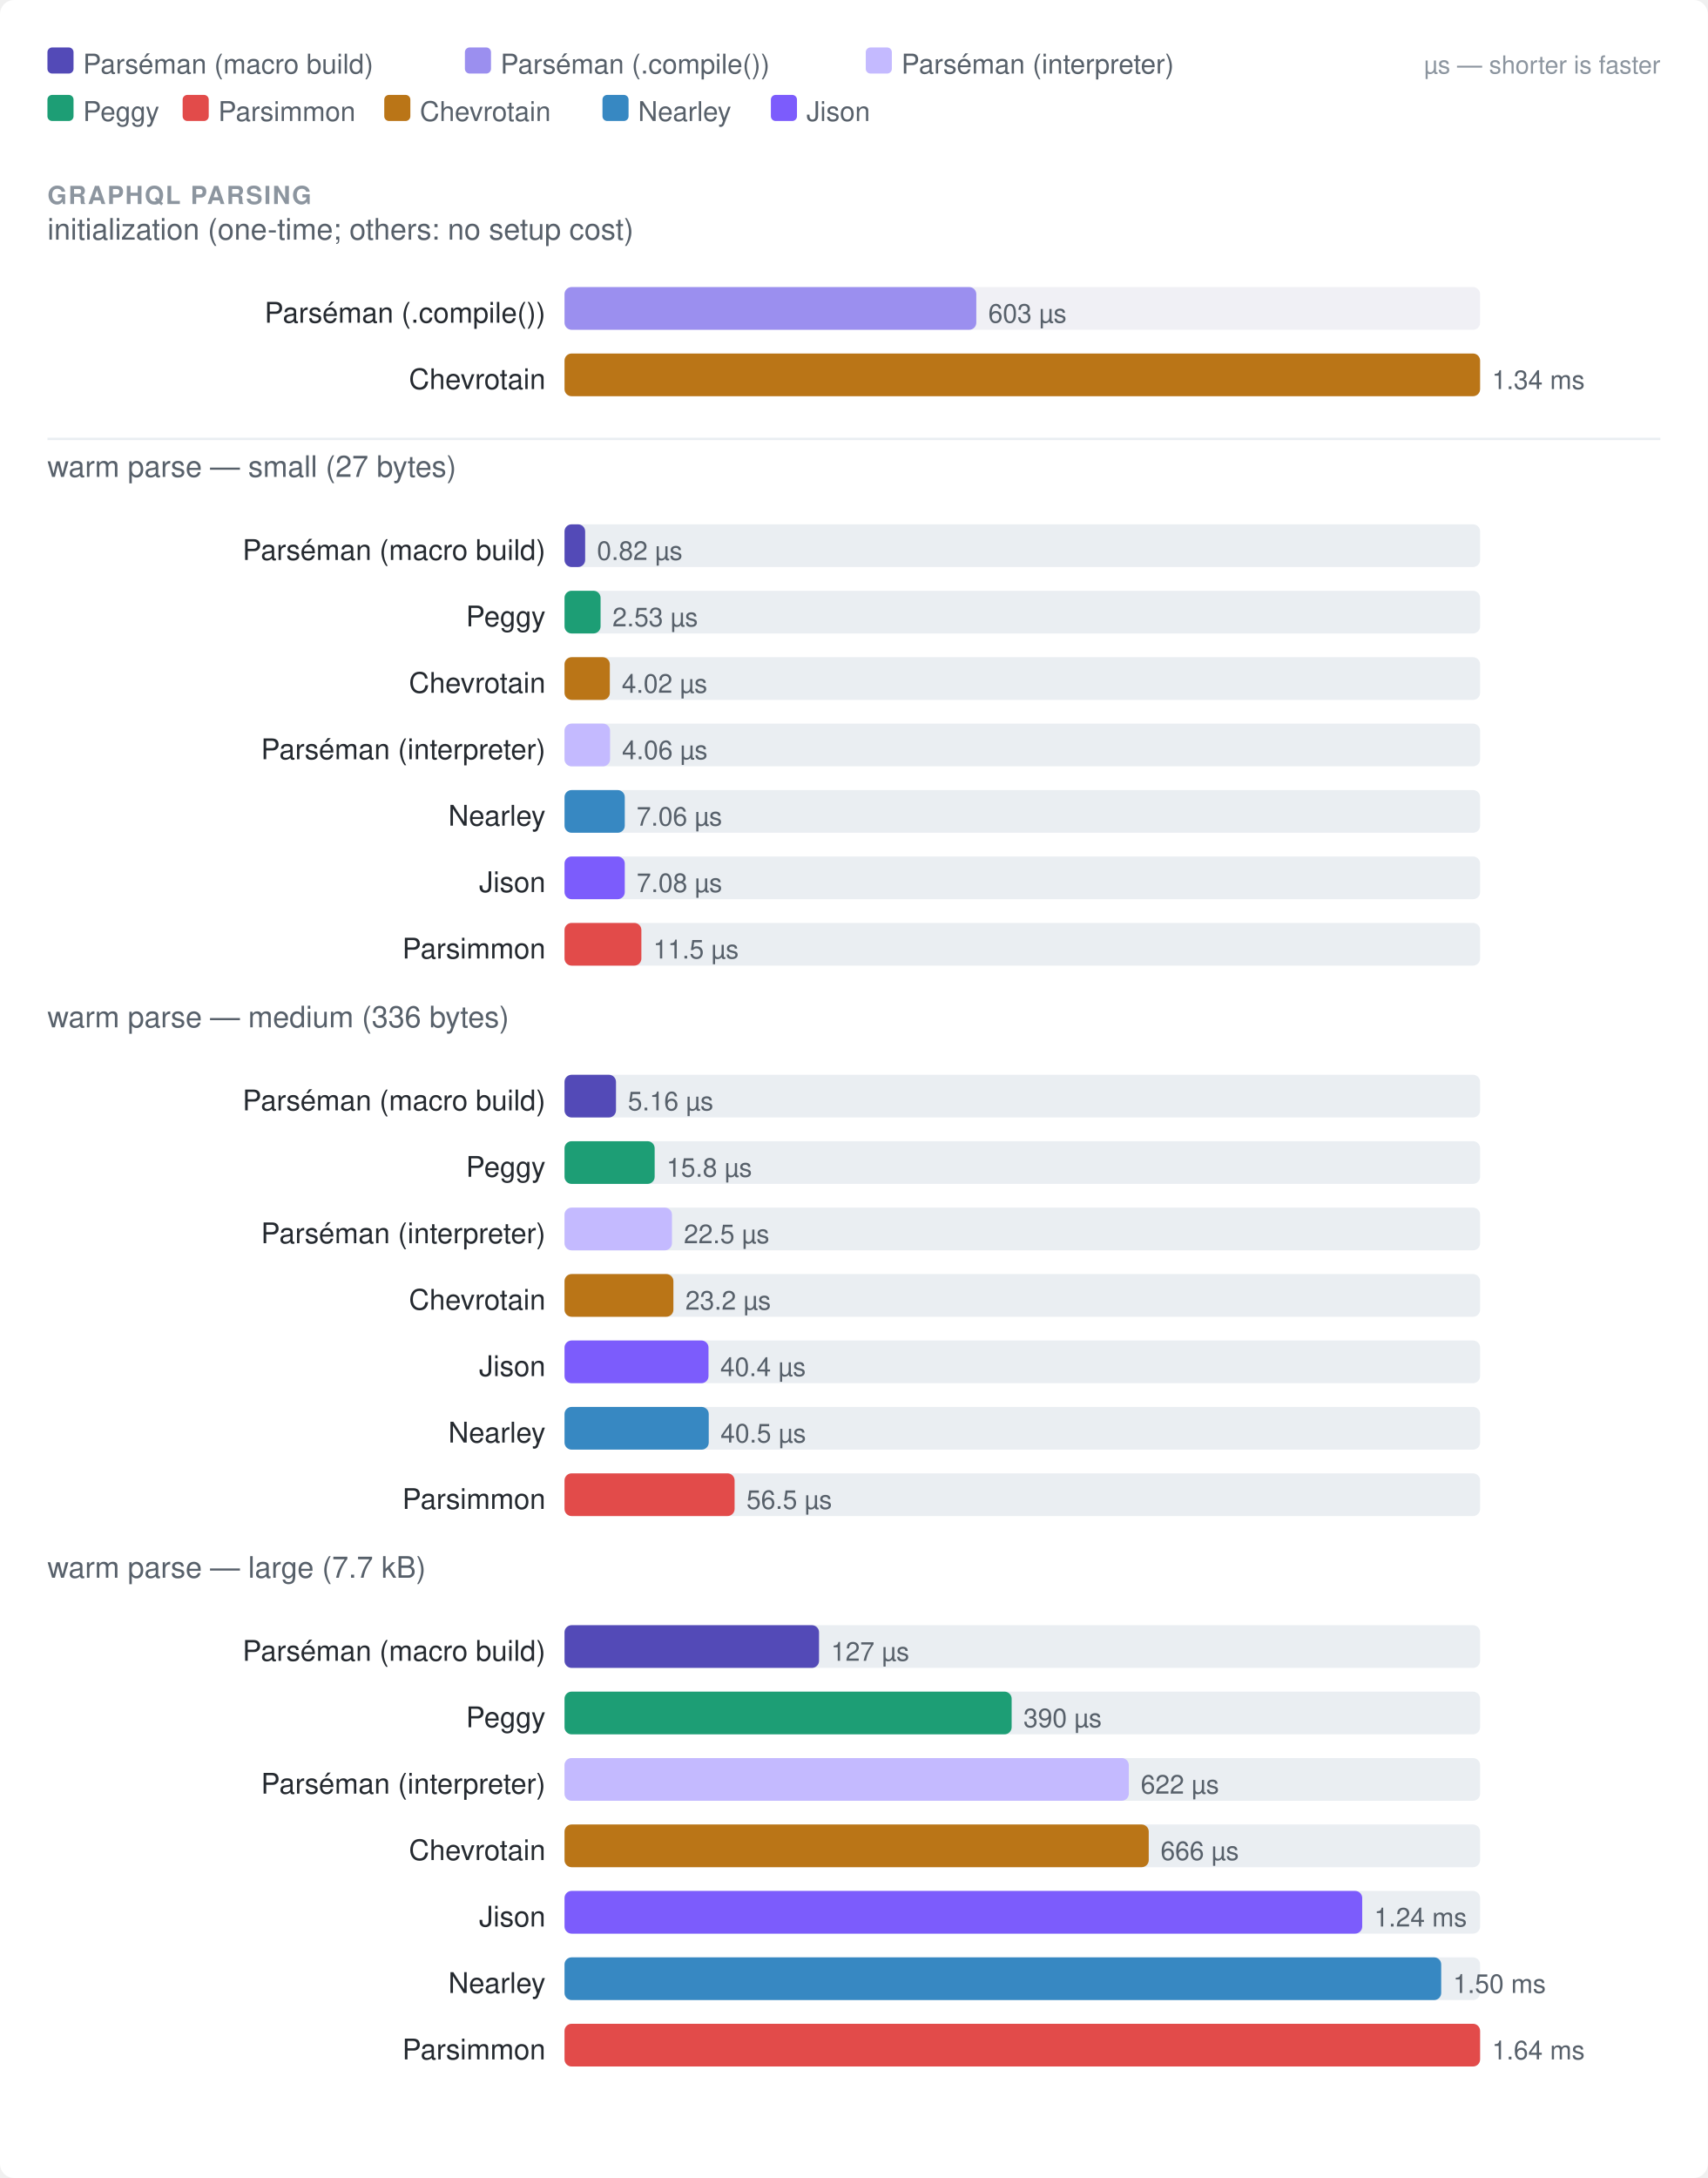
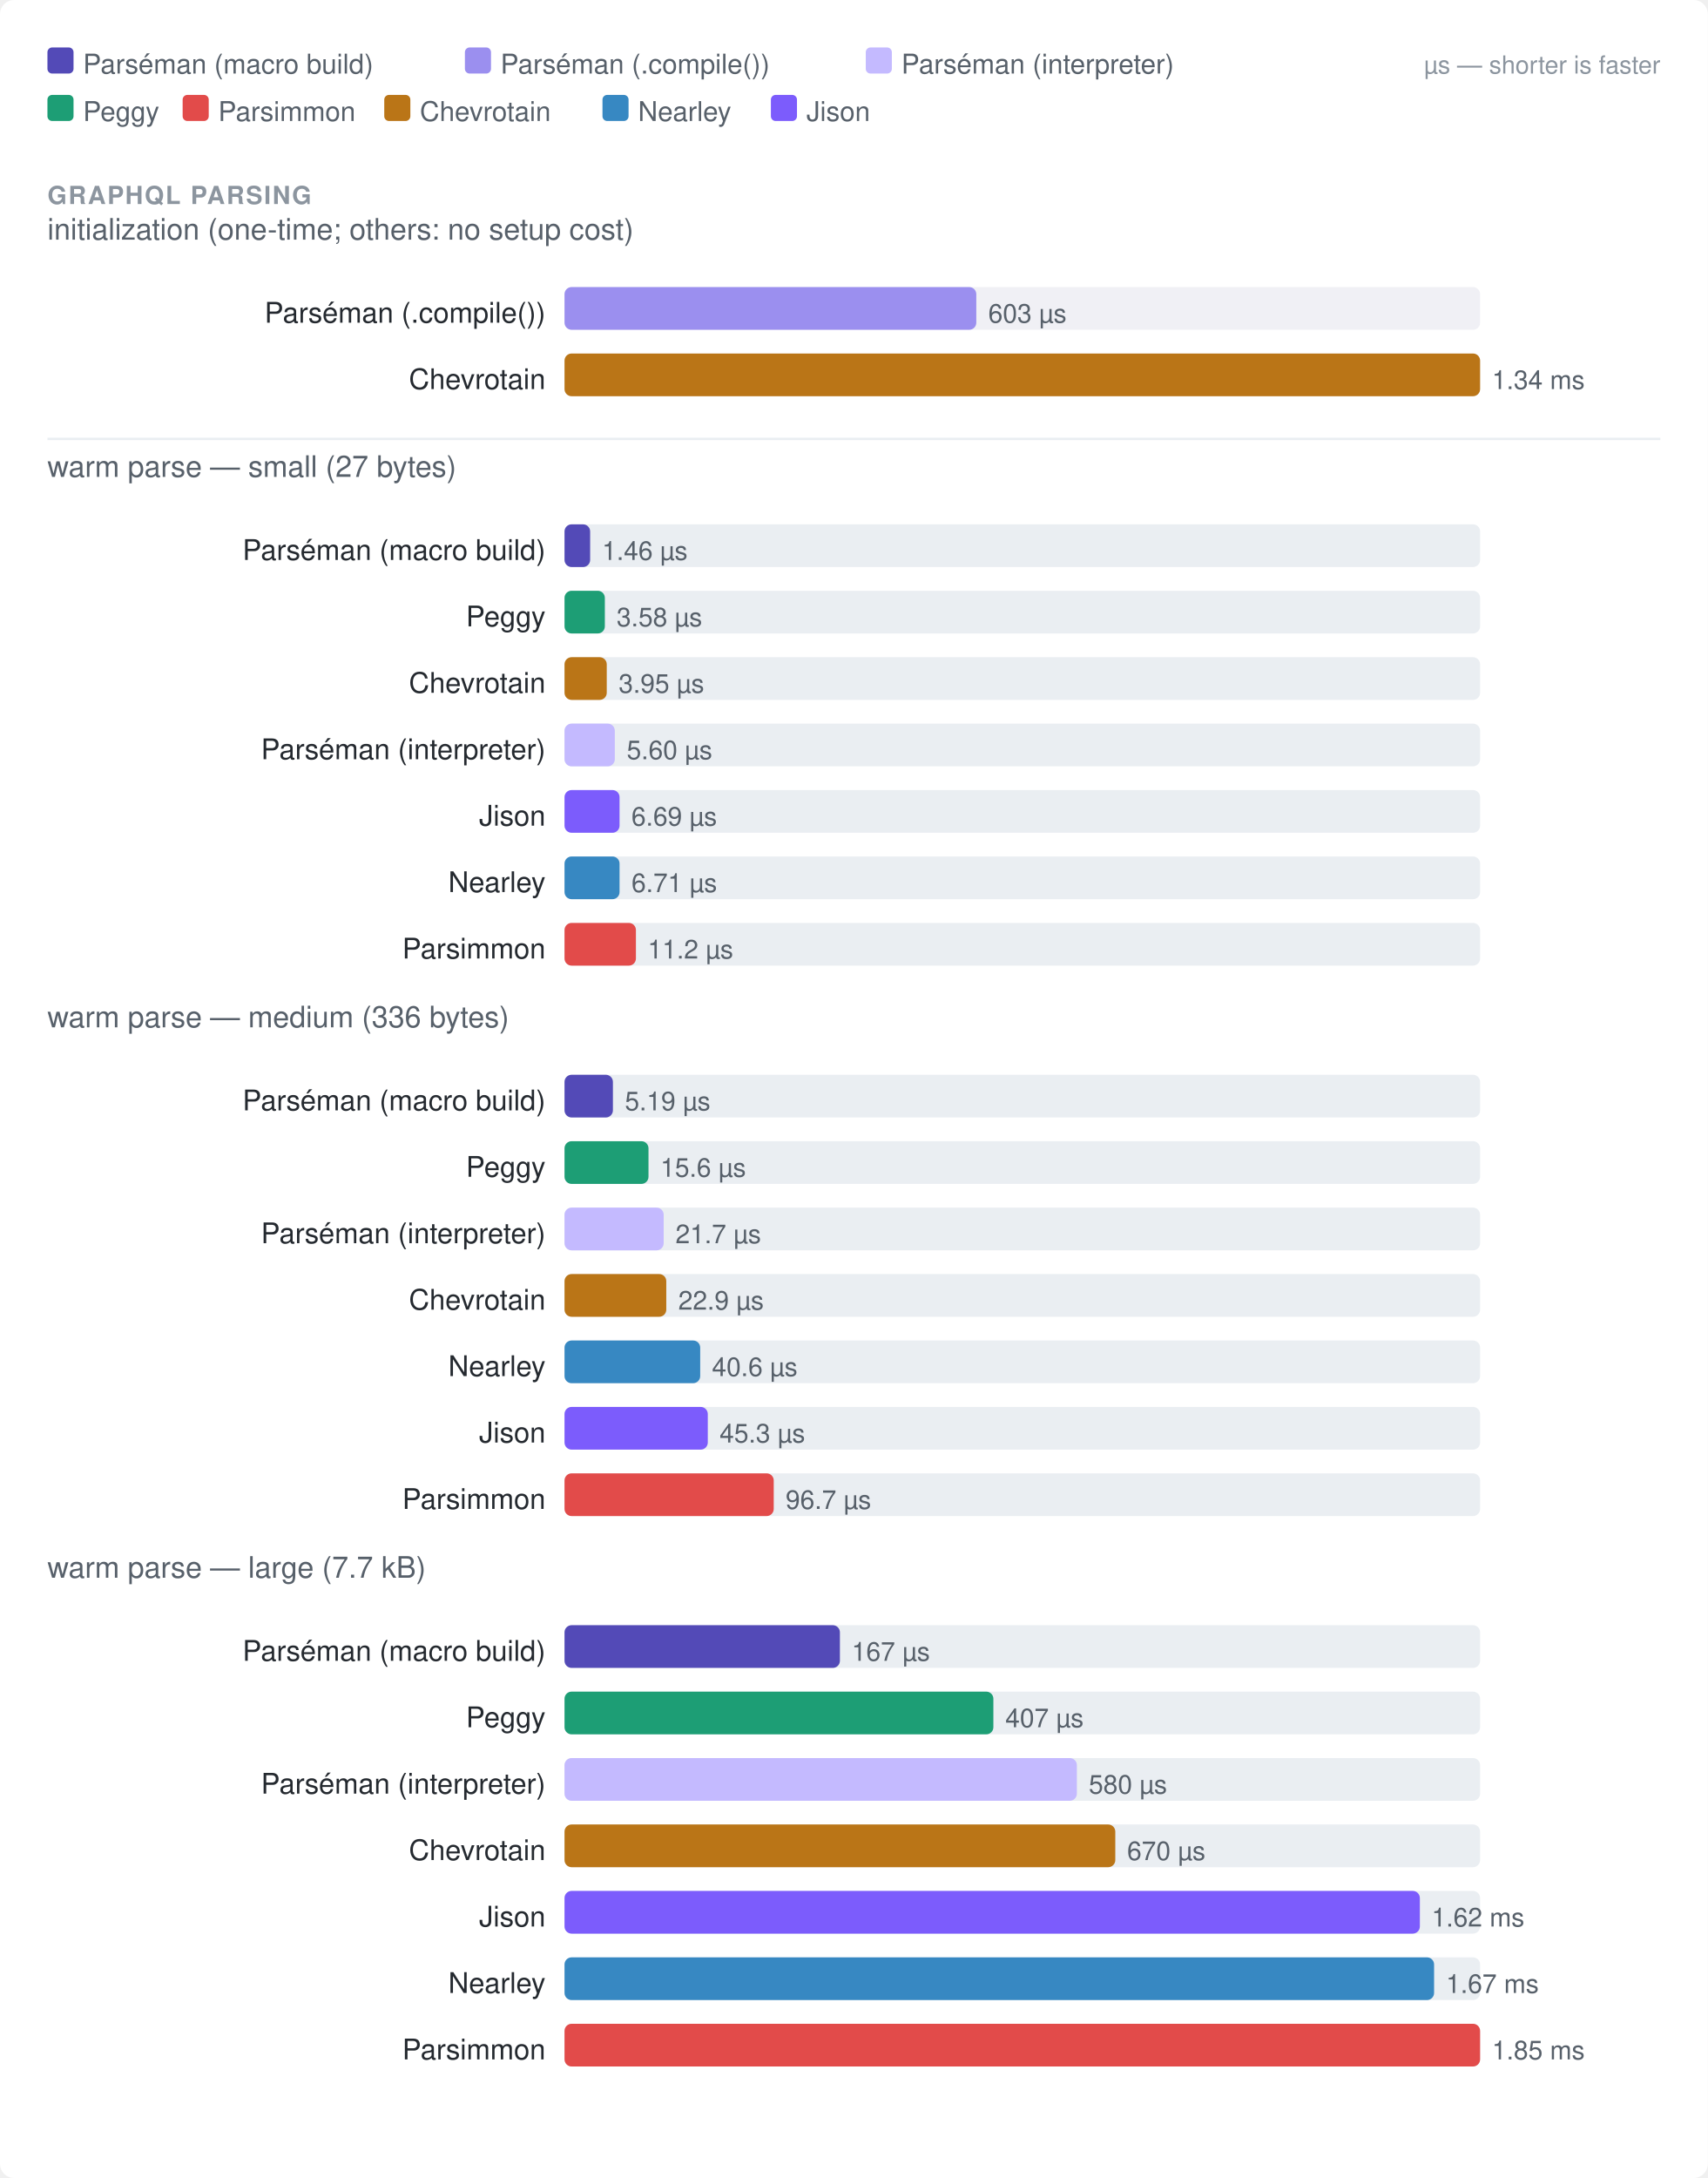
<svg xmlns="http://www.w3.org/2000/svg" viewBox="0 0 720 918" width="720" height="918">
  <rect width="720" height="918" fill="white" rx="6" />
  <rect x="20" y="20" width="11" height="11" rx="2" fill="#534AB7" />
  <text x="35" y="31" font-size="11.5" fill="#57606a" font-family="-apple-system,BlinkMacSystemFont,'Segoe UI',Helvetica,Arial,sans-serif">Parséman (macro build)</text>
  <rect x="196" y="20" width="11" height="11" rx="2" fill="#9B8FEF" />
  <text x="211" y="31" font-size="11.5" fill="#57606a" font-family="-apple-system,BlinkMacSystemFont,'Segoe UI',Helvetica,Arial,sans-serif">Parséman (.compile())</text>
  <rect x="365" y="20" width="11" height="11" rx="2" fill="#C4BAFF" />
  <text x="380" y="31" font-size="11.5" fill="#57606a" font-family="-apple-system,BlinkMacSystemFont,'Segoe UI',Helvetica,Arial,sans-serif">Parséman (interpreter)</text>
  <rect x="20" y="40" width="11" height="11" rx="2" fill="#1D9E75" />
  <text x="35" y="51" font-size="11.5" fill="#57606a" font-family="-apple-system,BlinkMacSystemFont,'Segoe UI',Helvetica,Arial,sans-serif">Peggy</text>
  <rect x="77" y="40" width="11" height="11" rx="2" fill="#E24B4A" />
  <text x="92" y="51" font-size="11.5" fill="#57606a" font-family="-apple-system,BlinkMacSystemFont,'Segoe UI',Helvetica,Arial,sans-serif">Parsimmon</text>
  <rect x="162" y="40" width="11" height="11" rx="2" fill="#BA7517" />
  <text x="177" y="51" font-size="11.5" fill="#57606a" font-family="-apple-system,BlinkMacSystemFont,'Segoe UI',Helvetica,Arial,sans-serif">Chevrotain</text>
  <rect x="254" y="40" width="11" height="11" rx="2" fill="#3788C2" />
  <text x="269" y="51" font-size="11.5" fill="#57606a" font-family="-apple-system,BlinkMacSystemFont,'Segoe UI',Helvetica,Arial,sans-serif">Nearley</text>
  <rect x="325" y="40" width="11" height="11" rx="2" fill="#7C5CFC" />
  <text x="340" y="51" font-size="11.5" fill="#57606a" font-family="-apple-system,BlinkMacSystemFont,'Segoe UI',Helvetica,Arial,sans-serif">Jison</text>
  <text x="700" y="31" font-size="10.5" fill="#8c959f" text-anchor="end" font-family="-apple-system,BlinkMacSystemFont,'Segoe UI',Helvetica,Arial,sans-serif">µs — shorter is faster</text>
  <text x="20" y="86" font-size="10.5" font-weight="600" fill="#8c959f" letter-spacing="0.06em" font-family="-apple-system,BlinkMacSystemFont,'Segoe UI',Helvetica,Arial,sans-serif">GRAPHQL PARSING</text>
  <text x="20" y="101" font-size="12.5" fill="#57606a" font-family="-apple-system,BlinkMacSystemFont,'Segoe UI',Helvetica,Arial,sans-serif">initialization (one-time; others: no setup cost)</text>
  <text x="230" y="136" text-anchor="end" font-size="12" fill="#24292f" font-family="-apple-system,BlinkMacSystemFont,'Segoe UI',Helvetica,Arial,sans-serif">Parséman (.compile())</text>
  <rect x="238" y="121" width="386" height="18" rx="3" fill="#f0f0f5" />
  <rect x="238" y="121" width="173.6" height="18" rx="3" fill="#9B8FEF" />
  <text x="416.639" y="136" font-size="11" fill="#57606a" font-family="-apple-system,BlinkMacSystemFont,'Segoe UI',Helvetica,Arial,sans-serif">603 µs</text>
  <text x="230" y="164" text-anchor="end" font-size="12" fill="#24292f" font-family="-apple-system,BlinkMacSystemFont,'Segoe UI',Helvetica,Arial,sans-serif">Chevrotain</text>
  <rect x="238" y="149" width="386" height="18" rx="3" fill="#f0f0f5" />
  <rect x="238" y="149" width="386.0" height="18" rx="3" fill="#BA7517" />
  <text x="629" y="164" font-size="11" fill="#57606a" font-family="-apple-system,BlinkMacSystemFont,'Segoe UI',Helvetica,Arial,sans-serif">1.34 ms</text>
  <line x1="20" y1="185" x2="700" y2="185" stroke="#eaeef2" stroke-width="1" />
  <text x="20" y="201" font-size="12.5" fill="#57606a" font-family="-apple-system,BlinkMacSystemFont,'Segoe UI',Helvetica,Arial,sans-serif">warm parse — small  (27 bytes)</text>
  <text x="230" y="236" text-anchor="end" font-size="12" fill="#24292f" font-family="-apple-system,BlinkMacSystemFont,'Segoe UI',Helvetica,Arial,sans-serif">Parséman (macro build)</text>
  <rect x="238" y="221" width="386" height="18" rx="3" fill="#eaeef2" />
-   <rect x="238" y="221" width="8.7" height="18" rx="3" fill="#534AB7" />
-   <text x="251.661" y="236" font-size="11" fill="#57606a" font-family="-apple-system,BlinkMacSystemFont,'Segoe UI',Helvetica,Arial,sans-serif">0.82 µs</text>
+   <rect x="238" y="221" width="10.8" height="18" rx="3" fill="#534AB7" />
+   <text x="253.822" y="236" font-size="11" fill="#57606a" font-family="-apple-system,BlinkMacSystemFont,'Segoe UI',Helvetica,Arial,sans-serif">1.46 µs</text>
  <text x="230" y="264" text-anchor="end" font-size="12" fill="#24292f" font-family="-apple-system,BlinkMacSystemFont,'Segoe UI',Helvetica,Arial,sans-serif">Peggy</text>
  <rect x="238" y="249" width="386" height="18" rx="3" fill="#eaeef2" />
-   <rect x="238" y="249" width="15.2" height="18" rx="3" fill="#1D9E75" />
-   <text x="258.184" y="264" font-size="11" fill="#57606a" font-family="-apple-system,BlinkMacSystemFont,'Segoe UI',Helvetica,Arial,sans-serif">2.53 µs</text>
+   <rect x="238" y="249" width="17.0" height="18" rx="3" fill="#1D9E75" />
+   <text x="259.966" y="264" font-size="11" fill="#57606a" font-family="-apple-system,BlinkMacSystemFont,'Segoe UI',Helvetica,Arial,sans-serif">3.58 µs</text>
  <text x="230" y="292" text-anchor="end" font-size="12" fill="#24292f" font-family="-apple-system,BlinkMacSystemFont,'Segoe UI',Helvetica,Arial,sans-serif">Chevrotain</text>
  <rect x="238" y="277" width="386" height="18" rx="3" fill="#eaeef2" />
-   <rect x="238" y="277" width="19.1" height="18" rx="3" fill="#BA7517" />
-   <text x="262.128" y="292" font-size="11" fill="#57606a" font-family="-apple-system,BlinkMacSystemFont,'Segoe UI',Helvetica,Arial,sans-serif">4.02 µs</text>
+   <rect x="238" y="277" width="17.8" height="18" rx="3" fill="#BA7517" />
+   <text x="260.816" y="292" font-size="11" fill="#57606a" font-family="-apple-system,BlinkMacSystemFont,'Segoe UI',Helvetica,Arial,sans-serif">3.95 µs</text>
  <text x="230" y="320" text-anchor="end" font-size="12" fill="#24292f" font-family="-apple-system,BlinkMacSystemFont,'Segoe UI',Helvetica,Arial,sans-serif">Parséman (interpreter)</text>
  <rect x="238" y="305" width="386" height="18" rx="3" fill="#eaeef2" />
-   <rect x="238" y="305" width="19.2" height="18" rx="3" fill="#C4BAFF" />
-   <text x="262.231" y="320" font-size="11" fill="#57606a" font-family="-apple-system,BlinkMacSystemFont,'Segoe UI',Helvetica,Arial,sans-serif">4.06 µs</text>
-   <text x="230" y="348" text-anchor="end" font-size="12" fill="#24292f" font-family="-apple-system,BlinkMacSystemFont,'Segoe UI',Helvetica,Arial,sans-serif">Nearley</text>
+   <rect x="238" y="305" width="21.2" height="18" rx="3" fill="#C4BAFF" />
+   <text x="264.224" y="320" font-size="11" fill="#57606a" font-family="-apple-system,BlinkMacSystemFont,'Segoe UI',Helvetica,Arial,sans-serif">5.60 µs</text>
+   <text x="230" y="348" text-anchor="end" font-size="12" fill="#24292f" font-family="-apple-system,BlinkMacSystemFont,'Segoe UI',Helvetica,Arial,sans-serif">Jison</text>
  <rect x="238" y="333" width="386" height="18" rx="3" fill="#eaeef2" />
-   <rect x="238" y="333" width="25.4" height="18" rx="3" fill="#3788C2" />
-   <text x="268.363" y="348" font-size="11" fill="#57606a" font-family="-apple-system,BlinkMacSystemFont,'Segoe UI',Helvetica,Arial,sans-serif">7.06 µs</text>
-   <text x="230" y="376" text-anchor="end" font-size="12" fill="#24292f" font-family="-apple-system,BlinkMacSystemFont,'Segoe UI',Helvetica,Arial,sans-serif">Jison</text>
+   <rect x="238" y="333" width="23.2" height="18" rx="3" fill="#7C5CFC" />
+   <text x="266.195" y="348" font-size="11" fill="#57606a" font-family="-apple-system,BlinkMacSystemFont,'Segoe UI',Helvetica,Arial,sans-serif">6.69 µs</text>
+   <text x="230" y="376" text-anchor="end" font-size="12" fill="#24292f" font-family="-apple-system,BlinkMacSystemFont,'Segoe UI',Helvetica,Arial,sans-serif">Nearley</text>
  <rect x="238" y="361" width="386" height="18" rx="3" fill="#eaeef2" />
-   <rect x="238" y="361" width="25.4" height="18" rx="3" fill="#7C5CFC" />
-   <text x="268.39" y="376" font-size="11" fill="#57606a" font-family="-apple-system,BlinkMacSystemFont,'Segoe UI',Helvetica,Arial,sans-serif">7.08 µs</text>
+   <rect x="238" y="361" width="23.2" height="18" rx="3" fill="#3788C2" />
+   <text x="266.23" y="376" font-size="11" fill="#57606a" font-family="-apple-system,BlinkMacSystemFont,'Segoe UI',Helvetica,Arial,sans-serif">6.71 µs</text>
  <text x="230" y="404" text-anchor="end" font-size="12" fill="#24292f" font-family="-apple-system,BlinkMacSystemFont,'Segoe UI',Helvetica,Arial,sans-serif">Parsimmon</text>
  <rect x="238" y="389" width="386" height="18" rx="3" fill="#eaeef2" />
-   <rect x="238" y="389" width="32.4" height="18" rx="3" fill="#E24B4A" />
-   <text x="275.375" y="404" font-size="11" fill="#57606a" font-family="-apple-system,BlinkMacSystemFont,'Segoe UI',Helvetica,Arial,sans-serif">11.5 µs</text>
+   <rect x="238" y="389" width="30.1" height="18" rx="3" fill="#E24B4A" />
+   <text x="273.063" y="404" font-size="11" fill="#57606a" font-family="-apple-system,BlinkMacSystemFont,'Segoe UI',Helvetica,Arial,sans-serif">11.2 µs</text>
  <text x="20" y="433" font-size="12.5" fill="#57606a" font-family="-apple-system,BlinkMacSystemFont,'Segoe UI',Helvetica,Arial,sans-serif">warm parse — medium  (336 bytes)</text>
  <text x="230" y="468" text-anchor="end" font-size="12" fill="#24292f" font-family="-apple-system,BlinkMacSystemFont,'Segoe UI',Helvetica,Arial,sans-serif">Parséman (macro build)</text>
  <rect x="238" y="453" width="386" height="18" rx="3" fill="#eaeef2" />
-   <rect x="238" y="453" width="21.7" height="18" rx="3" fill="#534AB7" />
-   <text x="264.675" y="468" font-size="11" fill="#57606a" font-family="-apple-system,BlinkMacSystemFont,'Segoe UI',Helvetica,Arial,sans-serif">5.16 µs</text>
+   <rect x="238" y="453" width="20.4" height="18" rx="3" fill="#534AB7" />
+   <text x="263.434" y="468" font-size="11" fill="#57606a" font-family="-apple-system,BlinkMacSystemFont,'Segoe UI',Helvetica,Arial,sans-serif">5.19 µs</text>
  <text x="230" y="496" text-anchor="end" font-size="12" fill="#24292f" font-family="-apple-system,BlinkMacSystemFont,'Segoe UI',Helvetica,Arial,sans-serif">Peggy</text>
  <rect x="238" y="481" width="386" height="18" rx="3" fill="#eaeef2" />
-   <rect x="238" y="481" width="38.0" height="18" rx="3" fill="#1D9E75" />
-   <text x="280.977" y="496" font-size="11" fill="#57606a" font-family="-apple-system,BlinkMacSystemFont,'Segoe UI',Helvetica,Arial,sans-serif">15.8 µs</text>
+   <rect x="238" y="481" width="35.4" height="18" rx="3" fill="#1D9E75" />
+   <text x="278.419" y="496" font-size="11" fill="#57606a" font-family="-apple-system,BlinkMacSystemFont,'Segoe UI',Helvetica,Arial,sans-serif">15.6 µs</text>
  <text x="230" y="524" text-anchor="end" font-size="12" fill="#24292f" font-family="-apple-system,BlinkMacSystemFont,'Segoe UI',Helvetica,Arial,sans-serif">Parséman (interpreter)</text>
  <rect x="238" y="509" width="386" height="18" rx="3" fill="#eaeef2" />
-   <rect x="238" y="509" width="45.3" height="18" rx="3" fill="#C4BAFF" />
-   <text x="288.298" y="524" font-size="11" fill="#57606a" font-family="-apple-system,BlinkMacSystemFont,'Segoe UI',Helvetica,Arial,sans-serif">22.5 µs</text>
+   <rect x="238" y="509" width="41.8" height="18" rx="3" fill="#C4BAFF" />
+   <text x="284.778" y="524" font-size="11" fill="#57606a" font-family="-apple-system,BlinkMacSystemFont,'Segoe UI',Helvetica,Arial,sans-serif">21.7 µs</text>
  <text x="230" y="552" text-anchor="end" font-size="12" fill="#24292f" font-family="-apple-system,BlinkMacSystemFont,'Segoe UI',Helvetica,Arial,sans-serif">Chevrotain</text>
  <rect x="238" y="537" width="386" height="18" rx="3" fill="#eaeef2" />
-   <rect x="238" y="537" width="45.9" height="18" rx="3" fill="#BA7517" />
-   <text x="288.94" y="552" font-size="11" fill="#57606a" font-family="-apple-system,BlinkMacSystemFont,'Segoe UI',Helvetica,Arial,sans-serif">23.2 µs</text>
-   <text x="230" y="580" text-anchor="end" font-size="12" fill="#24292f" font-family="-apple-system,BlinkMacSystemFont,'Segoe UI',Helvetica,Arial,sans-serif">Jison</text>
+   <rect x="238" y="537" width="42.9" height="18" rx="3" fill="#BA7517" />
+   <text x="285.943" y="552" font-size="11" fill="#57606a" font-family="-apple-system,BlinkMacSystemFont,'Segoe UI',Helvetica,Arial,sans-serif">22.9 µs</text>
+   <text x="230" y="580" text-anchor="end" font-size="12" fill="#24292f" font-family="-apple-system,BlinkMacSystemFont,'Segoe UI',Helvetica,Arial,sans-serif">Nearley</text>
  <rect x="238" y="565" width="386" height="18" rx="3" fill="#eaeef2" />
-   <rect x="238" y="565" width="60.7" height="18" rx="3" fill="#7C5CFC" />
-   <text x="303.659" y="580" font-size="11" fill="#57606a" font-family="-apple-system,BlinkMacSystemFont,'Segoe UI',Helvetica,Arial,sans-serif">40.4 µs</text>
-   <text x="230" y="608" text-anchor="end" font-size="12" fill="#24292f" font-family="-apple-system,BlinkMacSystemFont,'Segoe UI',Helvetica,Arial,sans-serif">Nearley</text>
+   <rect x="238" y="565" width="57.2" height="18" rx="3" fill="#3788C2" />
+   <text x="300.151" y="580" font-size="11" fill="#57606a" font-family="-apple-system,BlinkMacSystemFont,'Segoe UI',Helvetica,Arial,sans-serif">40.6 µs</text>
+   <text x="230" y="608" text-anchor="end" font-size="12" fill="#24292f" font-family="-apple-system,BlinkMacSystemFont,'Segoe UI',Helvetica,Arial,sans-serif">Jison</text>
  <rect x="238" y="593" width="386" height="18" rx="3" fill="#eaeef2" />
-   <rect x="238" y="593" width="60.8" height="18" rx="3" fill="#3788C2" />
-   <text x="303.759" y="608" font-size="11" fill="#57606a" font-family="-apple-system,BlinkMacSystemFont,'Segoe UI',Helvetica,Arial,sans-serif">40.5 µs</text>
+   <rect x="238" y="593" width="60.4" height="18" rx="3" fill="#7C5CFC" />
+   <text x="303.367" y="608" font-size="11" fill="#57606a" font-family="-apple-system,BlinkMacSystemFont,'Segoe UI',Helvetica,Arial,sans-serif">45.3 µs</text>
  <text x="230" y="636" text-anchor="end" font-size="12" fill="#24292f" font-family="-apple-system,BlinkMacSystemFont,'Segoe UI',Helvetica,Arial,sans-serif">Parsimmon</text>
  <rect x="238" y="621" width="386" height="18" rx="3" fill="#eaeef2" />
-   <rect x="238" y="621" width="71.7" height="18" rx="3" fill="#E24B4A" />
-   <text x="314.701" y="636" font-size="11" fill="#57606a" font-family="-apple-system,BlinkMacSystemFont,'Segoe UI',Helvetica,Arial,sans-serif">56.5 µs</text>
+   <rect x="238" y="621" width="88.2" height="18" rx="3" fill="#E24B4A" />
+   <text x="331.202" y="636" font-size="11" fill="#57606a" font-family="-apple-system,BlinkMacSystemFont,'Segoe UI',Helvetica,Arial,sans-serif">96.7 µs</text>
  <text x="20" y="665" font-size="12.5" fill="#57606a" font-family="-apple-system,BlinkMacSystemFont,'Segoe UI',Helvetica,Arial,sans-serif">warm parse — large  (7.7 kB)</text>
  <text x="230" y="700" text-anchor="end" font-size="12" fill="#24292f" font-family="-apple-system,BlinkMacSystemFont,'Segoe UI',Helvetica,Arial,sans-serif">Parséman (macro build)</text>
  <rect x="238" y="685" width="386" height="18" rx="3" fill="#eaeef2" />
-   <rect x="238" y="685" width="107.3" height="18" rx="3" fill="#534AB7" />
-   <text x="350.34" y="700" font-size="11" fill="#57606a" font-family="-apple-system,BlinkMacSystemFont,'Segoe UI',Helvetica,Arial,sans-serif">127 µs</text>
+   <rect x="238" y="685" width="116.1" height="18" rx="3" fill="#534AB7" />
+   <text x="359.054" y="700" font-size="11" fill="#57606a" font-family="-apple-system,BlinkMacSystemFont,'Segoe UI',Helvetica,Arial,sans-serif">167 µs</text>
  <text x="230" y="728" text-anchor="end" font-size="12" fill="#24292f" font-family="-apple-system,BlinkMacSystemFont,'Segoe UI',Helvetica,Arial,sans-serif">Peggy</text>
  <rect x="238" y="713" width="386" height="18" rx="3" fill="#eaeef2" />
-   <rect x="238" y="713" width="188.5" height="18" rx="3" fill="#1D9E75" />
-   <text x="431.47" y="728" font-size="11" fill="#57606a" font-family="-apple-system,BlinkMacSystemFont,'Segoe UI',Helvetica,Arial,sans-serif">390 µs</text>
+   <rect x="238" y="713" width="180.8" height="18" rx="3" fill="#1D9E75" />
+   <text x="423.834" y="728" font-size="11" fill="#57606a" font-family="-apple-system,BlinkMacSystemFont,'Segoe UI',Helvetica,Arial,sans-serif">407 µs</text>
  <text x="230" y="756" text-anchor="end" font-size="12" fill="#24292f" font-family="-apple-system,BlinkMacSystemFont,'Segoe UI',Helvetica,Arial,sans-serif">Parséman (interpreter)</text>
  <rect x="238" y="741" width="386" height="18" rx="3" fill="#eaeef2" />
-   <rect x="238" y="741" width="237.9" height="18" rx="3" fill="#C4BAFF" />
-   <text x="480.925" y="756" font-size="11" fill="#57606a" font-family="-apple-system,BlinkMacSystemFont,'Segoe UI',Helvetica,Arial,sans-serif">622 µs</text>
+   <rect x="238" y="741" width="216.0" height="18" rx="3" fill="#C4BAFF" />
+   <text x="459.011" y="756" font-size="11" fill="#57606a" font-family="-apple-system,BlinkMacSystemFont,'Segoe UI',Helvetica,Arial,sans-serif">580 µs</text>
  <text x="230" y="784" text-anchor="end" font-size="12" fill="#24292f" font-family="-apple-system,BlinkMacSystemFont,'Segoe UI',Helvetica,Arial,sans-serif">Chevrotain</text>
  <rect x="238" y="769" width="386" height="18" rx="3" fill="#eaeef2" />
-   <rect x="238" y="769" width="246.3" height="18" rx="3" fill="#BA7517" />
-   <text x="489.293" y="784" font-size="11" fill="#57606a" font-family="-apple-system,BlinkMacSystemFont,'Segoe UI',Helvetica,Arial,sans-serif">666 µs</text>
+   <rect x="238" y="769" width="232.2" height="18" rx="3" fill="#BA7517" />
+   <text x="475.181" y="784" font-size="11" fill="#57606a" font-family="-apple-system,BlinkMacSystemFont,'Segoe UI',Helvetica,Arial,sans-serif">670 µs</text>
  <text x="230" y="812" text-anchor="end" font-size="12" fill="#24292f" font-family="-apple-system,BlinkMacSystemFont,'Segoe UI',Helvetica,Arial,sans-serif">Jison</text>
  <rect x="238" y="797" width="386" height="18" rx="3" fill="#eaeef2" />
-   <rect x="238" y="797" width="336.3" height="18" rx="3" fill="#7C5CFC" />
-   <text x="579.324" y="812" font-size="11" fill="#57606a" font-family="-apple-system,BlinkMacSystemFont,'Segoe UI',Helvetica,Arial,sans-serif">1.24 ms</text>
+   <rect x="238" y="797" width="360.6" height="18" rx="3" fill="#7C5CFC" />
+   <text x="603.556" y="812" font-size="11" fill="#57606a" font-family="-apple-system,BlinkMacSystemFont,'Segoe UI',Helvetica,Arial,sans-serif">1.62 ms</text>
  <text x="230" y="840" text-anchor="end" font-size="12" fill="#24292f" font-family="-apple-system,BlinkMacSystemFont,'Segoe UI',Helvetica,Arial,sans-serif">Nearley</text>
  <rect x="238" y="825" width="386" height="18" rx="3" fill="#eaeef2" />
-   <rect x="238" y="825" width="369.6" height="18" rx="3" fill="#3788C2" />
-   <text x="612.606" y="840" font-size="11" fill="#57606a" font-family="-apple-system,BlinkMacSystemFont,'Segoe UI',Helvetica,Arial,sans-serif">1.50 ms</text>
+   <rect x="238" y="825" width="366.6" height="18" rx="3" fill="#3788C2" />
+   <text x="609.629" y="840" font-size="11" fill="#57606a" font-family="-apple-system,BlinkMacSystemFont,'Segoe UI',Helvetica,Arial,sans-serif">1.67 ms</text>
  <text x="230" y="868" text-anchor="end" font-size="12" fill="#24292f" font-family="-apple-system,BlinkMacSystemFont,'Segoe UI',Helvetica,Arial,sans-serif">Parsimmon</text>
  <rect x="238" y="853" width="386" height="18" rx="3" fill="#eaeef2" />
  <rect x="238" y="853" width="386.0" height="18" rx="3" fill="#E24B4A" />
-   <text x="629" y="868" font-size="11" fill="#57606a" font-family="-apple-system,BlinkMacSystemFont,'Segoe UI',Helvetica,Arial,sans-serif">1.64 ms</text>
+   <text x="629" y="868" font-size="11" fill="#57606a" font-family="-apple-system,BlinkMacSystemFont,'Segoe UI',Helvetica,Arial,sans-serif">1.85 ms</text>
</svg>
